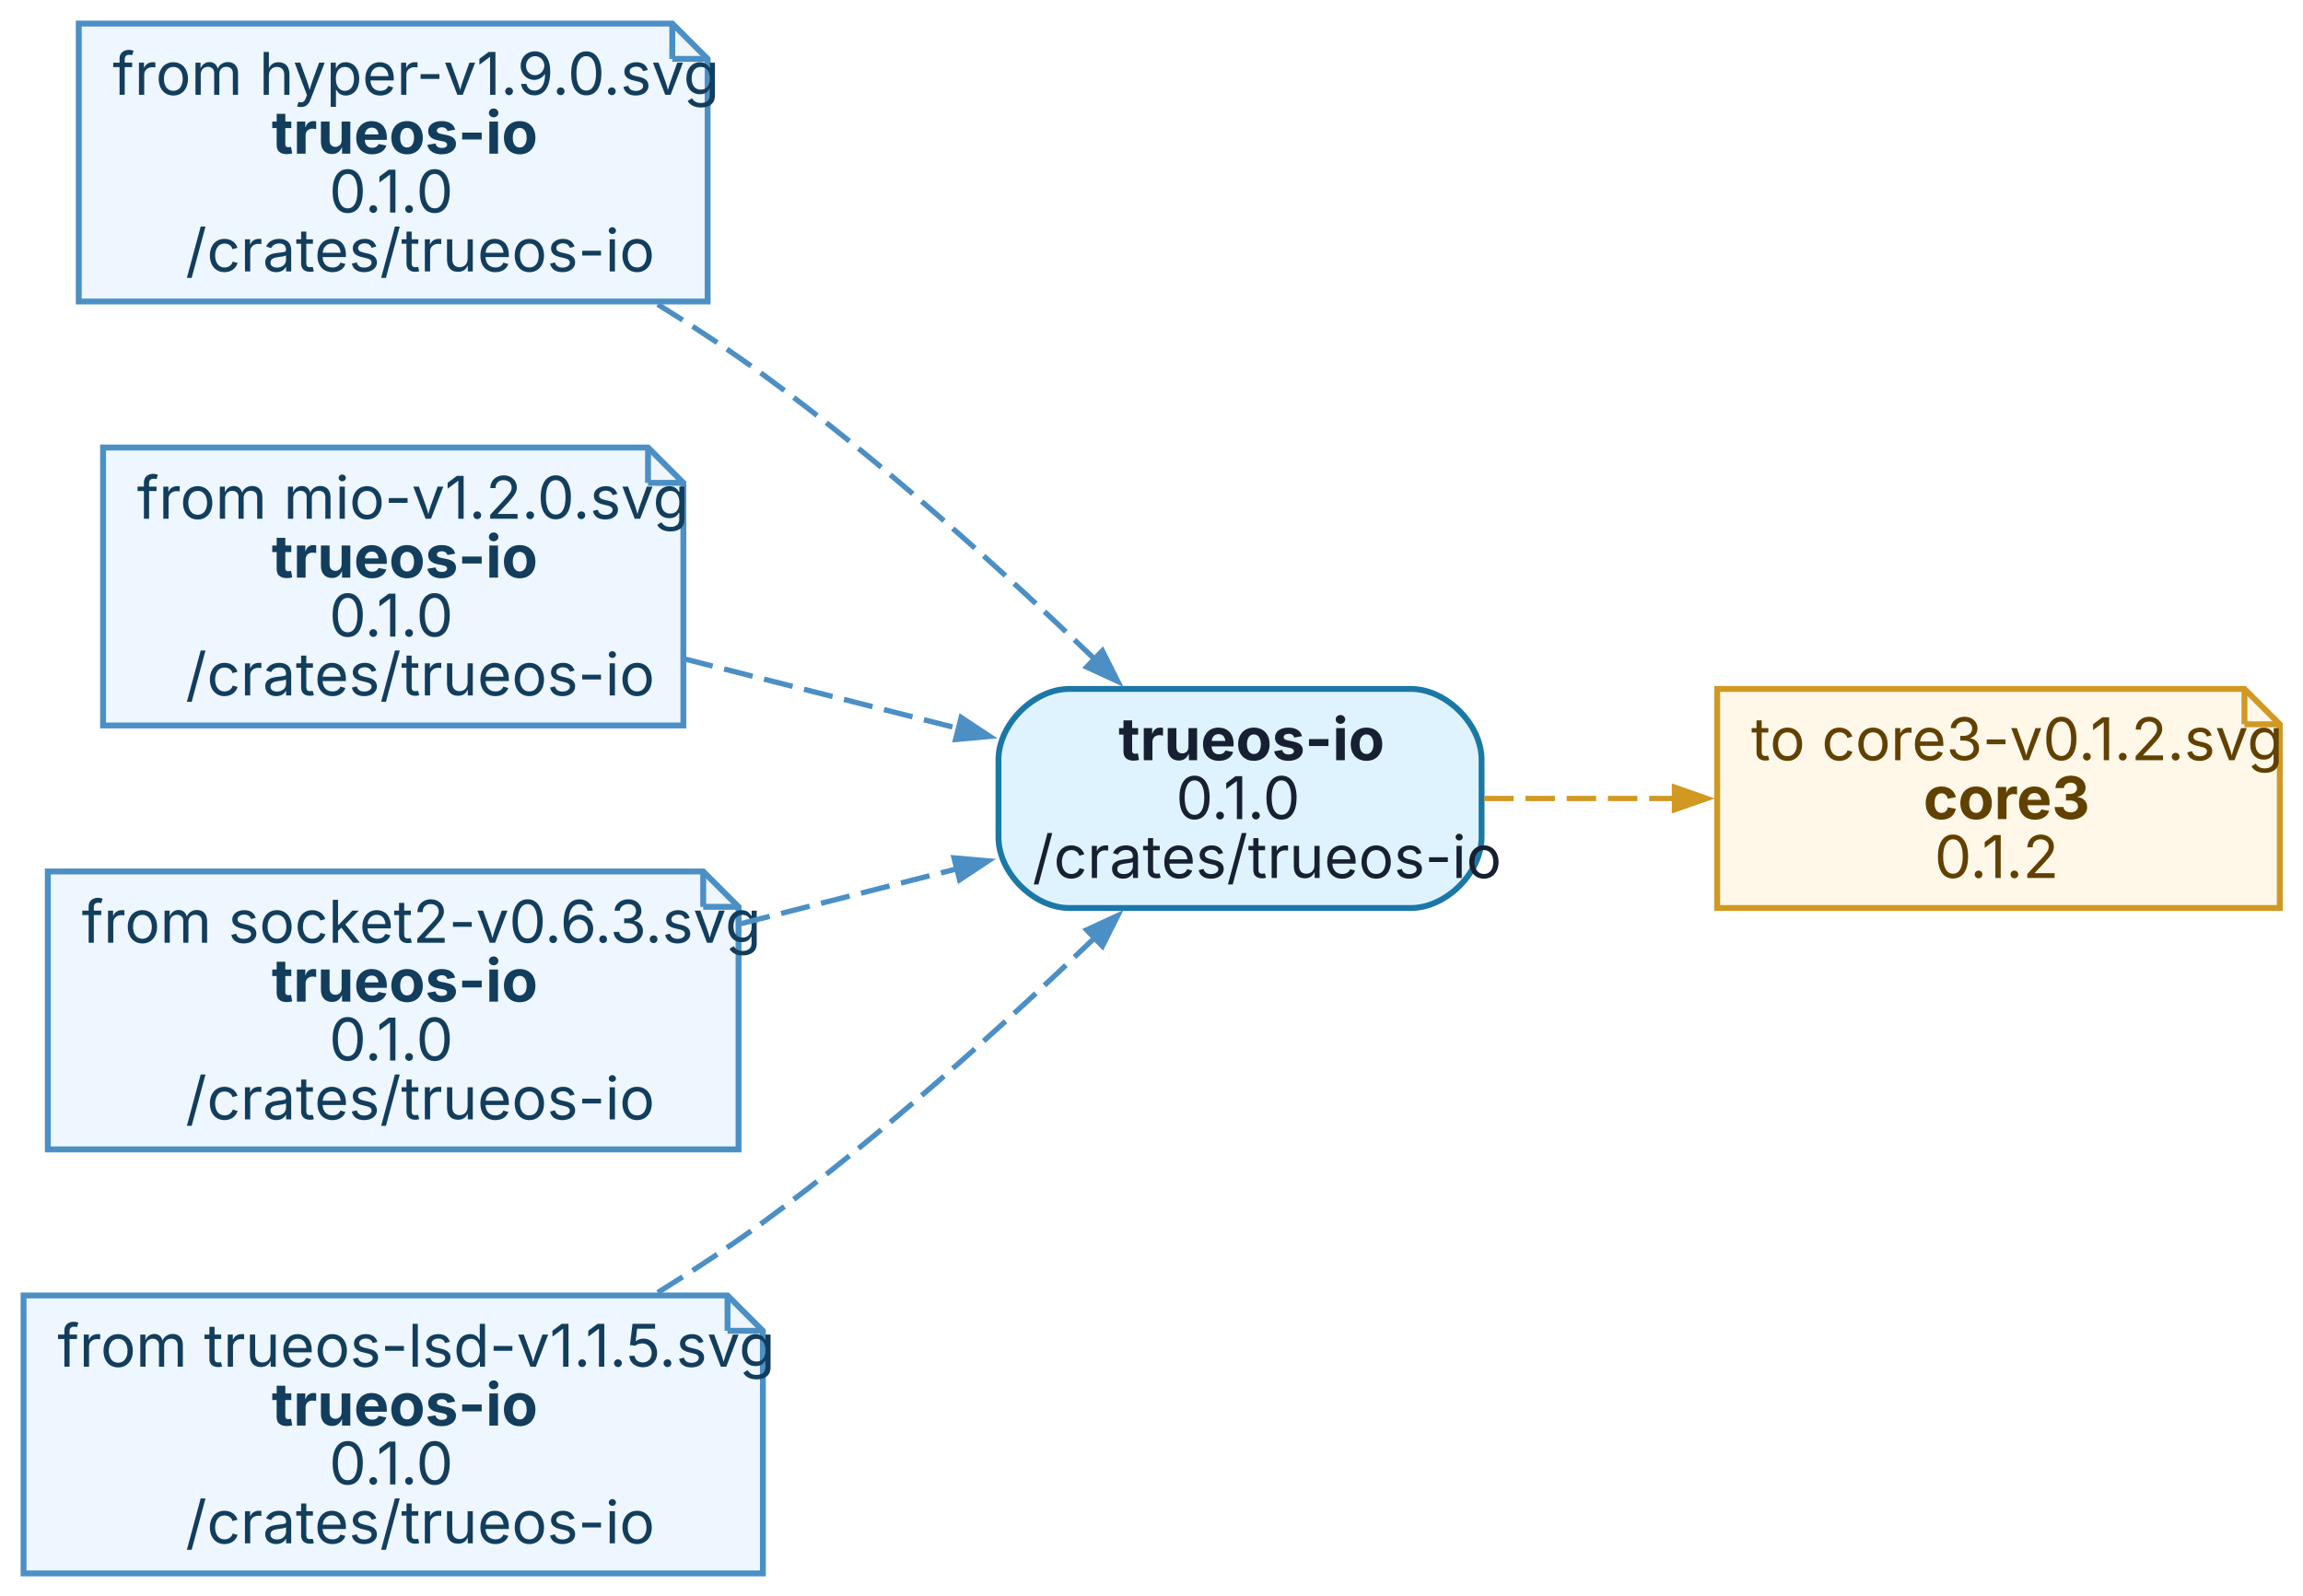
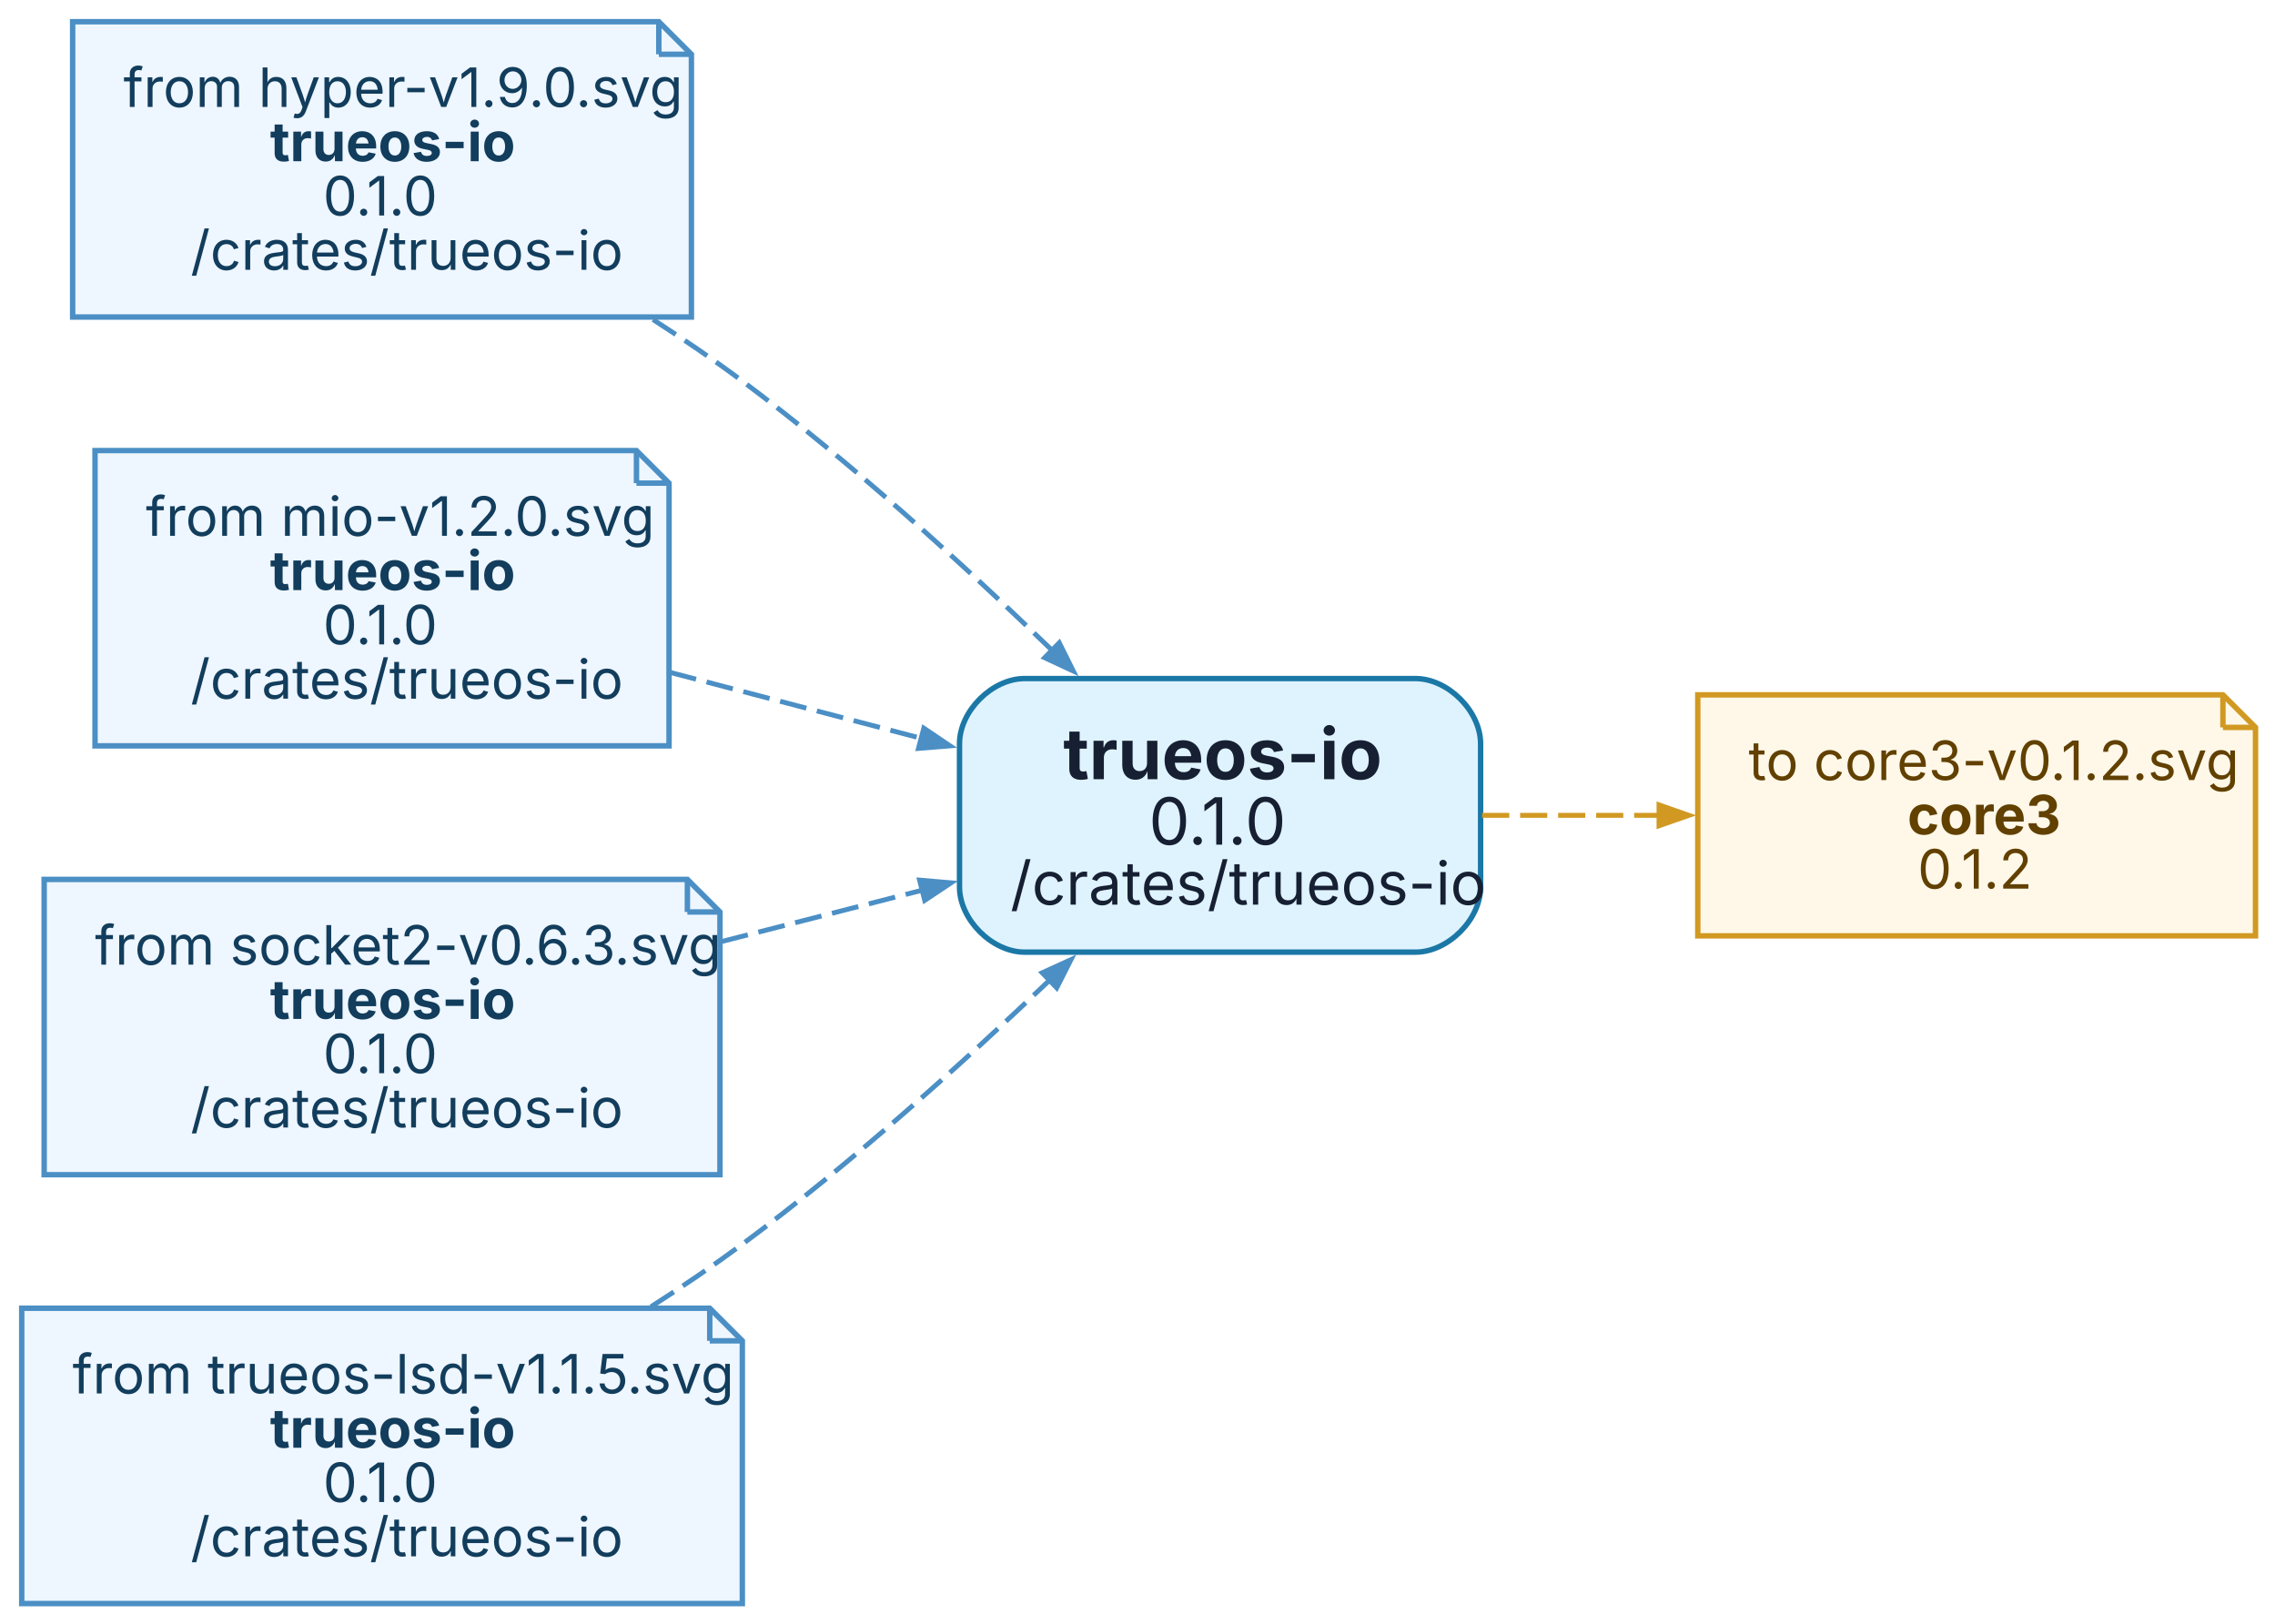
- <svg xmlns="http://www.w3.org/2000/svg" width="391pt" height="271pt" viewBox="0.00 0.00 391.00 271.00">
-   <g id="graph0" class="graph" transform="scale(1 1) rotate(0) translate(4 267.2)">
-     <polygon fill="white" stroke="none" points="-4,4 -4,-267.2 387.06,-267.2 387.06,4 -4,4" />
+ <svg xmlns="http://www.w3.org/2000/svg" width="419pt" height="299pt" viewBox="0.00 0.00 419.00 299.00">
+   <g id="graph0" class="graph" transform="scale(1 1) rotate(0) translate(4 295.4)">
+     <polygon fill="white" stroke="none" points="-4,4 -4,-295.4 415.41,-295.4 415.41,4 -4,4" />
    <g id="node1" class="node">
-       <path fill="#dff3ff" stroke="#1b78a6" d="M235.54,-150.2C235.54,-150.2 177.52,-150.2 177.52,-150.2 171.52,-150.2 165.52,-144.2 165.52,-138.2 165.52,-138.2 165.52,-125 165.52,-125 165.52,-119 171.52,-113 177.52,-113 177.52,-113 235.54,-113 235.54,-113 241.54,-113 247.54,-119 247.54,-125 247.54,-125 247.54,-138.2 247.54,-138.2 247.54,-144.2 241.54,-150.2 235.54,-150.2" />
-       <text xml:space="preserve" text-anchor="start" x="185.9" y="-138.1" font-family="Inter,Arial" font-weight="bold" font-size="10.00" fill="#172033">trueos-io</text>
-       <text xml:space="preserve" text-anchor="start" x="195.65" y="-128.1" font-family="Inter,Arial" font-size="10.00" fill="#172033">0.1.0</text>
-       <text xml:space="preserve" text-anchor="start" x="171.28" y="-118.1" font-family="Inter,Arial" font-size="10.00" fill="#172033">/crates/trueos-io</text>
+       <path fill="#dff3ff" stroke="#1b78a6" d="M256.69,-170.4C256.69,-170.4 184.72,-170.4 184.72,-170.4 178.72,-170.4 172.72,-164.4 172.72,-158.4 172.72,-158.4 172.72,-132 172.72,-132 172.72,-126 178.72,-120 184.72,-120 184.72,-120 256.69,-120 256.69,-120 262.69,-120 268.69,-126 268.69,-132 268.69,-132 268.69,-158.4 268.69,-158.4 268.69,-164.4 262.69,-170.4 256.69,-170.4" />
+       <text xml:space="preserve" text-anchor="start" x="191.83" y="-151.85" font-family="Inter,Arial" font-weight="bold" font-size="13.00" fill="#172033">trueos-io</text>
+       <text xml:space="preserve" text-anchor="start" x="207.58" y="-139.8" font-family="Inter,Arial" font-size="12.00" fill="#172033">0.1.0</text>
+       <text xml:space="preserve" text-anchor="start" x="182.08" y="-128.75" font-family="Inter,Arial" font-size="11.00" fill="#172033">/crates/trueos-io</text>
    </g>
    <g id="node2" class="node">
-       <polygon fill="#fff8e8" stroke="#d19922" points="377.06,-150.2 287.54,-150.2 287.54,-113 383.06,-113 383.06,-144.2 377.06,-150.2" />
-       <polyline fill="none" stroke="#d19922" points="377.06,-150.2 377.06,-144.2" />
-       <polyline fill="none" stroke="#d19922" points="383.06,-144.2 377.06,-144.2" />
-       <text xml:space="preserve" text-anchor="start" x="293.3" y="-138.1" font-family="Inter,Arial" font-size="10.00" fill="#614000">to core3-v0.1.2.svg</text>
-       <text xml:space="preserve" text-anchor="start" x="322.55" y="-128.1" font-family="Inter,Arial" font-weight="bold" font-size="10.00" fill="#614000">core3</text>
-       <text xml:space="preserve" text-anchor="start" x="324.42" y="-118.1" font-family="Inter,Arial" font-size="10.00" fill="#614000">0.1.2</text>
+       <polygon fill="#fff8e8" stroke="#d19922" points="405.41,-167.4 308.69,-167.4 308.69,-123 411.41,-123 411.41,-161.4 405.41,-167.4" />
+       <polyline fill="none" stroke="#d19922" points="405.41,-167.4 405.41,-161.4" />
+       <polyline fill="none" stroke="#d19922" points="411.41,-161.4 405.41,-161.4" />
+       <text xml:space="preserve" text-anchor="start" x="318.05" y="-151.7" font-family="Inter,Arial" font-size="10.00" fill="#614000">to core3-v0.1.2.svg</text>
+       <text xml:space="preserve" text-anchor="start" x="347.3" y="-141.7" font-family="Inter,Arial" font-weight="bold" font-size="10.00" fill="#614000">core3</text>
+       <text xml:space="preserve" text-anchor="start" x="349.17" y="-131.7" font-family="Inter,Arial" font-size="10.00" fill="#614000">0.1.2</text>
    </g>
    <g id="edge1" class="edge">
-       <path fill="none" stroke="#d19922" stroke-width="0.9" stroke-dasharray="5,2" d="M247.99,-131.6C258.31,-131.6 269.57,-131.6 280.44,-131.6" />
-       <polygon fill="#d19922" stroke="#d19922" stroke-width="0.9" points="280.29,-133.53 285.79,-131.6 280.29,-129.68 280.29,-133.53" />
+       <path fill="none" stroke="#d19922" stroke-width="0.9" stroke-dasharray="5,2" d="M268.97,-145.2C279.51,-145.2 290.8,-145.2 301.69,-145.2" />
+       <polygon fill="#d19922" stroke="#d19922" stroke-width="0.9" points="301.55,-147.13 307.05,-145.2 301.55,-143.28 301.55,-147.13" />
    </g>
    <g id="node3" class="node">
-       <polygon fill="#eef6ff" stroke="#4b8fc5" points="110.14,-263.2 9.37,-263.2 9.37,-216 116.14,-216 116.14,-257.2 110.14,-263.2" />
-       <polyline fill="none" stroke="#4b8fc5" points="110.14,-263.2 110.14,-257.2" />
-       <polyline fill="none" stroke="#4b8fc5" points="116.14,-257.2 110.14,-257.2" />
-       <text xml:space="preserve" text-anchor="start" x="15.13" y="-251.1" font-family="Inter,Arial" font-size="10.00" fill="#123d5c">from hyper-v1.9.0.svg</text>
-       <text xml:space="preserve" text-anchor="start" x="42.13" y="-241.1" font-family="Inter,Arial" font-weight="bold" font-size="10.00" fill="#123d5c">trueos-io</text>
-       <text xml:space="preserve" text-anchor="start" x="51.88" y="-231.1" font-family="Inter,Arial" font-size="10.00" fill="#123d5c">0.1.0</text>
-       <text xml:space="preserve" text-anchor="start" x="27.51" y="-221.1" font-family="Inter,Arial" font-size="10.00" fill="#123d5c">/crates/trueos-io</text>
+       <polygon fill="#eef6ff" stroke="#4b8fc5" points="117.34,-291.4 9.38,-291.4 9.38,-237 123.34,-237 123.34,-285.4 117.34,-291.4" />
+       <polyline fill="none" stroke="#4b8fc5" points="117.34,-291.4 117.34,-285.4" />
+       <polyline fill="none" stroke="#4b8fc5" points="123.34,-285.4 117.34,-285.4" />
+       <text xml:space="preserve" text-anchor="start" x="18.74" y="-275.7" font-family="Inter,Arial" font-size="10.00" fill="#123d5c">from hyper-v1.9.0.svg</text>
+       <text xml:space="preserve" text-anchor="start" x="45.74" y="-265.7" font-family="Inter,Arial" font-weight="bold" font-size="10.00" fill="#123d5c">trueos-io</text>
+       <text xml:space="preserve" text-anchor="start" x="55.49" y="-255.7" font-family="Inter,Arial" font-size="10.00" fill="#123d5c">0.1.0</text>
+       <text xml:space="preserve" text-anchor="start" x="31.11" y="-245.7" font-family="Inter,Arial" font-size="10.00" fill="#123d5c">/crates/trueos-io</text>
    </g>
    <g id="edge2" class="edge">
-       <path fill="none" stroke="#4b8fc5" stroke-width="0.9" stroke-dasharray="5,2" d="M107.67,-215.51C113.79,-211.72 119.91,-207.7 125.52,-203.6 145.77,-188.83 166.76,-169.77 182.16,-154.97" />
-       <polygon fill="#4b8fc5" stroke="#4b8fc5" stroke-width="0.9" points="183.16,-156.68 185.78,-151.48 180.49,-153.92 183.16,-156.68" />
+       <path fill="none" stroke="#4b8fc5" stroke-width="0.9" stroke-dasharray="5,2" d="M116.27,-236.53C121.93,-232.89 127.53,-229.07 132.72,-225.2 152.84,-210.19 173.6,-191.26 189.79,-175.58" />
+       <polygon fill="#4b8fc5" stroke="#4b8fc5" stroke-width="0.9" points="191.09,-176.99 193.68,-171.78 188.4,-174.24 191.09,-176.99" />
    </g>
    <g id="node4" class="node">
-       <polygon fill="#eef6ff" stroke="#4b8fc5" points="106.02,-191.2 13.5,-191.2 13.5,-144 112.02,-144 112.02,-185.2 106.02,-191.2" />
-       <polyline fill="none" stroke="#4b8fc5" points="106.02,-191.2 106.02,-185.2" />
-       <polyline fill="none" stroke="#4b8fc5" points="112.02,-185.2 106.02,-185.2" />
-       <text xml:space="preserve" text-anchor="start" x="19.26" y="-179.1" font-family="Inter,Arial" font-size="10.00" fill="#123d5c">from mio-v1.2.0.svg</text>
-       <text xml:space="preserve" text-anchor="start" x="42.13" y="-169.1" font-family="Inter,Arial" font-weight="bold" font-size="10.00" fill="#123d5c">trueos-io</text>
-       <text xml:space="preserve" text-anchor="start" x="51.88" y="-159.1" font-family="Inter,Arial" font-size="10.00" fill="#123d5c">0.1.0</text>
-       <text xml:space="preserve" text-anchor="start" x="27.51" y="-149.1" font-family="Inter,Arial" font-size="10.00" fill="#123d5c">/crates/trueos-io</text>
+       <polygon fill="#eef6ff" stroke="#4b8fc5" points="113.22,-212.4 13.5,-212.4 13.5,-158 119.22,-158 119.22,-206.4 113.22,-212.4" />
+       <polyline fill="none" stroke="#4b8fc5" points="113.22,-212.4 113.22,-206.4" />
+       <polyline fill="none" stroke="#4b8fc5" points="119.22,-206.4 113.22,-206.4" />
+       <text xml:space="preserve" text-anchor="start" x="22.86" y="-196.7" font-family="Inter,Arial" font-size="10.00" fill="#123d5c">from mio-v1.2.0.svg</text>
+       <text xml:space="preserve" text-anchor="start" x="45.74" y="-186.7" font-family="Inter,Arial" font-weight="bold" font-size="10.00" fill="#123d5c">trueos-io</text>
+       <text xml:space="preserve" text-anchor="start" x="55.49" y="-176.7" font-family="Inter,Arial" font-size="10.00" fill="#123d5c">0.1.0</text>
+       <text xml:space="preserve" text-anchor="start" x="31.11" y="-166.7" font-family="Inter,Arial" font-size="10.00" fill="#123d5c">/crates/trueos-io</text>
    </g>
    <g id="edge3" class="edge">
-       <path fill="none" stroke="#4b8fc5" stroke-width="0.9" stroke-dasharray="5,2" d="M112.15,-155.31C127.31,-151.46 144,-147.22 159.03,-143.41" />
-       <polygon fill="#4b8fc5" stroke="#4b8fc5" stroke-width="0.9" points="159.18,-145.36 164.04,-142.14 158.24,-141.62 159.18,-145.36" />
+       <path fill="none" stroke="#4b8fc5" stroke-width="0.9" stroke-dasharray="5,2" d="M119.36,-171.55C134.37,-167.61 150.78,-163.3 165.89,-159.33" />
+       <polygon fill="#4b8fc5" stroke="#4b8fc5" stroke-width="0.9" points="166.14,-161.26 170.97,-158 165.16,-157.53 166.14,-161.26" />
    </g>
    <g id="node5" class="node">
-       <polygon fill="#eef6ff" stroke="#4b8fc5" points="115.39,-119.2 4.12,-119.2 4.12,-72 121.39,-72 121.39,-113.2 115.39,-119.2" />
-       <polyline fill="none" stroke="#4b8fc5" points="115.39,-119.2 115.39,-113.2" />
-       <polyline fill="none" stroke="#4b8fc5" points="121.39,-113.2 115.39,-113.2" />
-       <text xml:space="preserve" text-anchor="start" x="9.88" y="-107.1" font-family="Inter,Arial" font-size="10.00" fill="#123d5c">from socket2-v0.6.3.svg</text>
-       <text xml:space="preserve" text-anchor="start" x="42.13" y="-97.1" font-family="Inter,Arial" font-weight="bold" font-size="10.00" fill="#123d5c">trueos-io</text>
-       <text xml:space="preserve" text-anchor="start" x="51.88" y="-87.1" font-family="Inter,Arial" font-size="10.00" fill="#123d5c">0.1.0</text>
-       <text xml:space="preserve" text-anchor="start" x="27.51" y="-77.1" font-family="Inter,Arial" font-size="10.00" fill="#123d5c">/crates/trueos-io</text>
+       <polygon fill="#eef6ff" stroke="#4b8fc5" points="122.6,-133.4 4.13,-133.4 4.13,-79 128.6,-79 128.6,-127.4 122.6,-133.4" />
+       <polyline fill="none" stroke="#4b8fc5" points="122.6,-133.4 122.6,-127.4" />
+       <polyline fill="none" stroke="#4b8fc5" points="128.6,-127.4 122.6,-127.4" />
+       <text xml:space="preserve" text-anchor="start" x="13.49" y="-117.7" font-family="Inter,Arial" font-size="10.00" fill="#123d5c">from socket2-v0.6.3.svg</text>
+       <text xml:space="preserve" text-anchor="start" x="45.74" y="-107.7" font-family="Inter,Arial" font-weight="bold" font-size="10.00" fill="#123d5c">trueos-io</text>
+       <text xml:space="preserve" text-anchor="start" x="55.49" y="-97.7" font-family="Inter,Arial" font-size="10.00" fill="#123d5c">0.1.0</text>
+       <text xml:space="preserve" text-anchor="start" x="31.11" y="-87.7" font-family="Inter,Arial" font-size="10.00" fill="#123d5c">/crates/trueos-io</text>
    </g>
    <g id="edge4" class="edge">
-       <path fill="none" stroke="#4b8fc5" stroke-width="0.9" stroke-dasharray="5,2" d="M121.83,-110.35C134.09,-113.46 146.88,-116.71 158.66,-119.7" />
-       <polygon fill="#4b8fc5" stroke="#4b8fc5" stroke-width="0.9" points="157.97,-121.51 163.78,-121 158.92,-117.78 157.97,-121.51" />
+       <path fill="none" stroke="#4b8fc5" stroke-width="0.9" stroke-dasharray="5,2" d="M128.89,-121.95C141.15,-125.09 153.94,-128.36 165.92,-131.43" />
+       <polygon fill="#4b8fc5" stroke="#4b8fc5" stroke-width="0.9" points="165.36,-133.27 171.16,-132.77 166.31,-129.54 165.36,-133.27" />
    </g>
    <g id="node6" class="node">
-       <polygon fill="#eef6ff" stroke="#4b8fc5" points="119.52,-47.2 0,-47.2 0,0 125.52,0 125.52,-41.2 119.52,-47.2" />
-       <polyline fill="none" stroke="#4b8fc5" points="119.52,-47.2 119.52,-41.2" />
-       <polyline fill="none" stroke="#4b8fc5" points="125.52,-41.2 119.52,-41.2" />
-       <text xml:space="preserve" text-anchor="start" x="5.76" y="-35.1" font-family="Inter,Arial" font-size="10.00" fill="#123d5c">from trueos-lsd-v1.1.5.svg</text>
-       <text xml:space="preserve" text-anchor="start" x="42.13" y="-25.1" font-family="Inter,Arial" font-weight="bold" font-size="10.00" fill="#123d5c">trueos-io</text>
-       <text xml:space="preserve" text-anchor="start" x="51.88" y="-15.1" font-family="Inter,Arial" font-size="10.00" fill="#123d5c">0.1.0</text>
-       <text xml:space="preserve" text-anchor="start" x="27.51" y="-5.1" font-family="Inter,Arial" font-size="10.00" fill="#123d5c">/crates/trueos-io</text>
+       <polygon fill="#eef6ff" stroke="#4b8fc5" points="126.72,-54.4 0,-54.4 0,0 132.72,0 132.72,-48.4 126.72,-54.4" />
+       <polyline fill="none" stroke="#4b8fc5" points="126.72,-54.4 126.72,-48.4" />
+       <polyline fill="none" stroke="#4b8fc5" points="132.72,-48.4 126.72,-48.4" />
+       <text xml:space="preserve" text-anchor="start" x="9.36" y="-38.7" font-family="Inter,Arial" font-size="10.00" fill="#123d5c">from trueos-lsd-v1.1.5.svg</text>
+       <text xml:space="preserve" text-anchor="start" x="45.74" y="-28.7" font-family="Inter,Arial" font-weight="bold" font-size="10.00" fill="#123d5c">trueos-io</text>
+       <text xml:space="preserve" text-anchor="start" x="55.49" y="-18.7" font-family="Inter,Arial" font-size="10.00" fill="#123d5c">0.1.0</text>
+       <text xml:space="preserve" text-anchor="start" x="31.11" y="-8.7" font-family="Inter,Arial" font-size="10.00" fill="#123d5c">/crates/trueos-io</text>
    </g>
    <g id="edge5" class="edge">
-       <path fill="none" stroke="#4b8fc5" stroke-width="0.9" stroke-dasharray="5,2" d="M107.67,-47.69C113.79,-51.48 119.91,-55.5 125.52,-59.6 145.77,-74.37 166.76,-93.43 182.16,-108.23" />
-       <polygon fill="#4b8fc5" stroke="#4b8fc5" stroke-width="0.9" points="180.49,-109.28 185.78,-111.72 183.16,-106.52 180.49,-109.28" />
+       <path fill="none" stroke="#4b8fc5" stroke-width="0.9" stroke-dasharray="5,2" d="M115.9,-54.68C121.68,-58.38 127.41,-62.27 132.72,-66.2 152.63,-80.95 173.22,-99.48 189.37,-114.89" />
+       <polygon fill="#4b8fc5" stroke="#4b8fc5" stroke-width="0.9" points="187.95,-116.2 193.25,-118.62 190.62,-113.42 187.95,-116.2" />
    </g>
  </g>
</svg>
